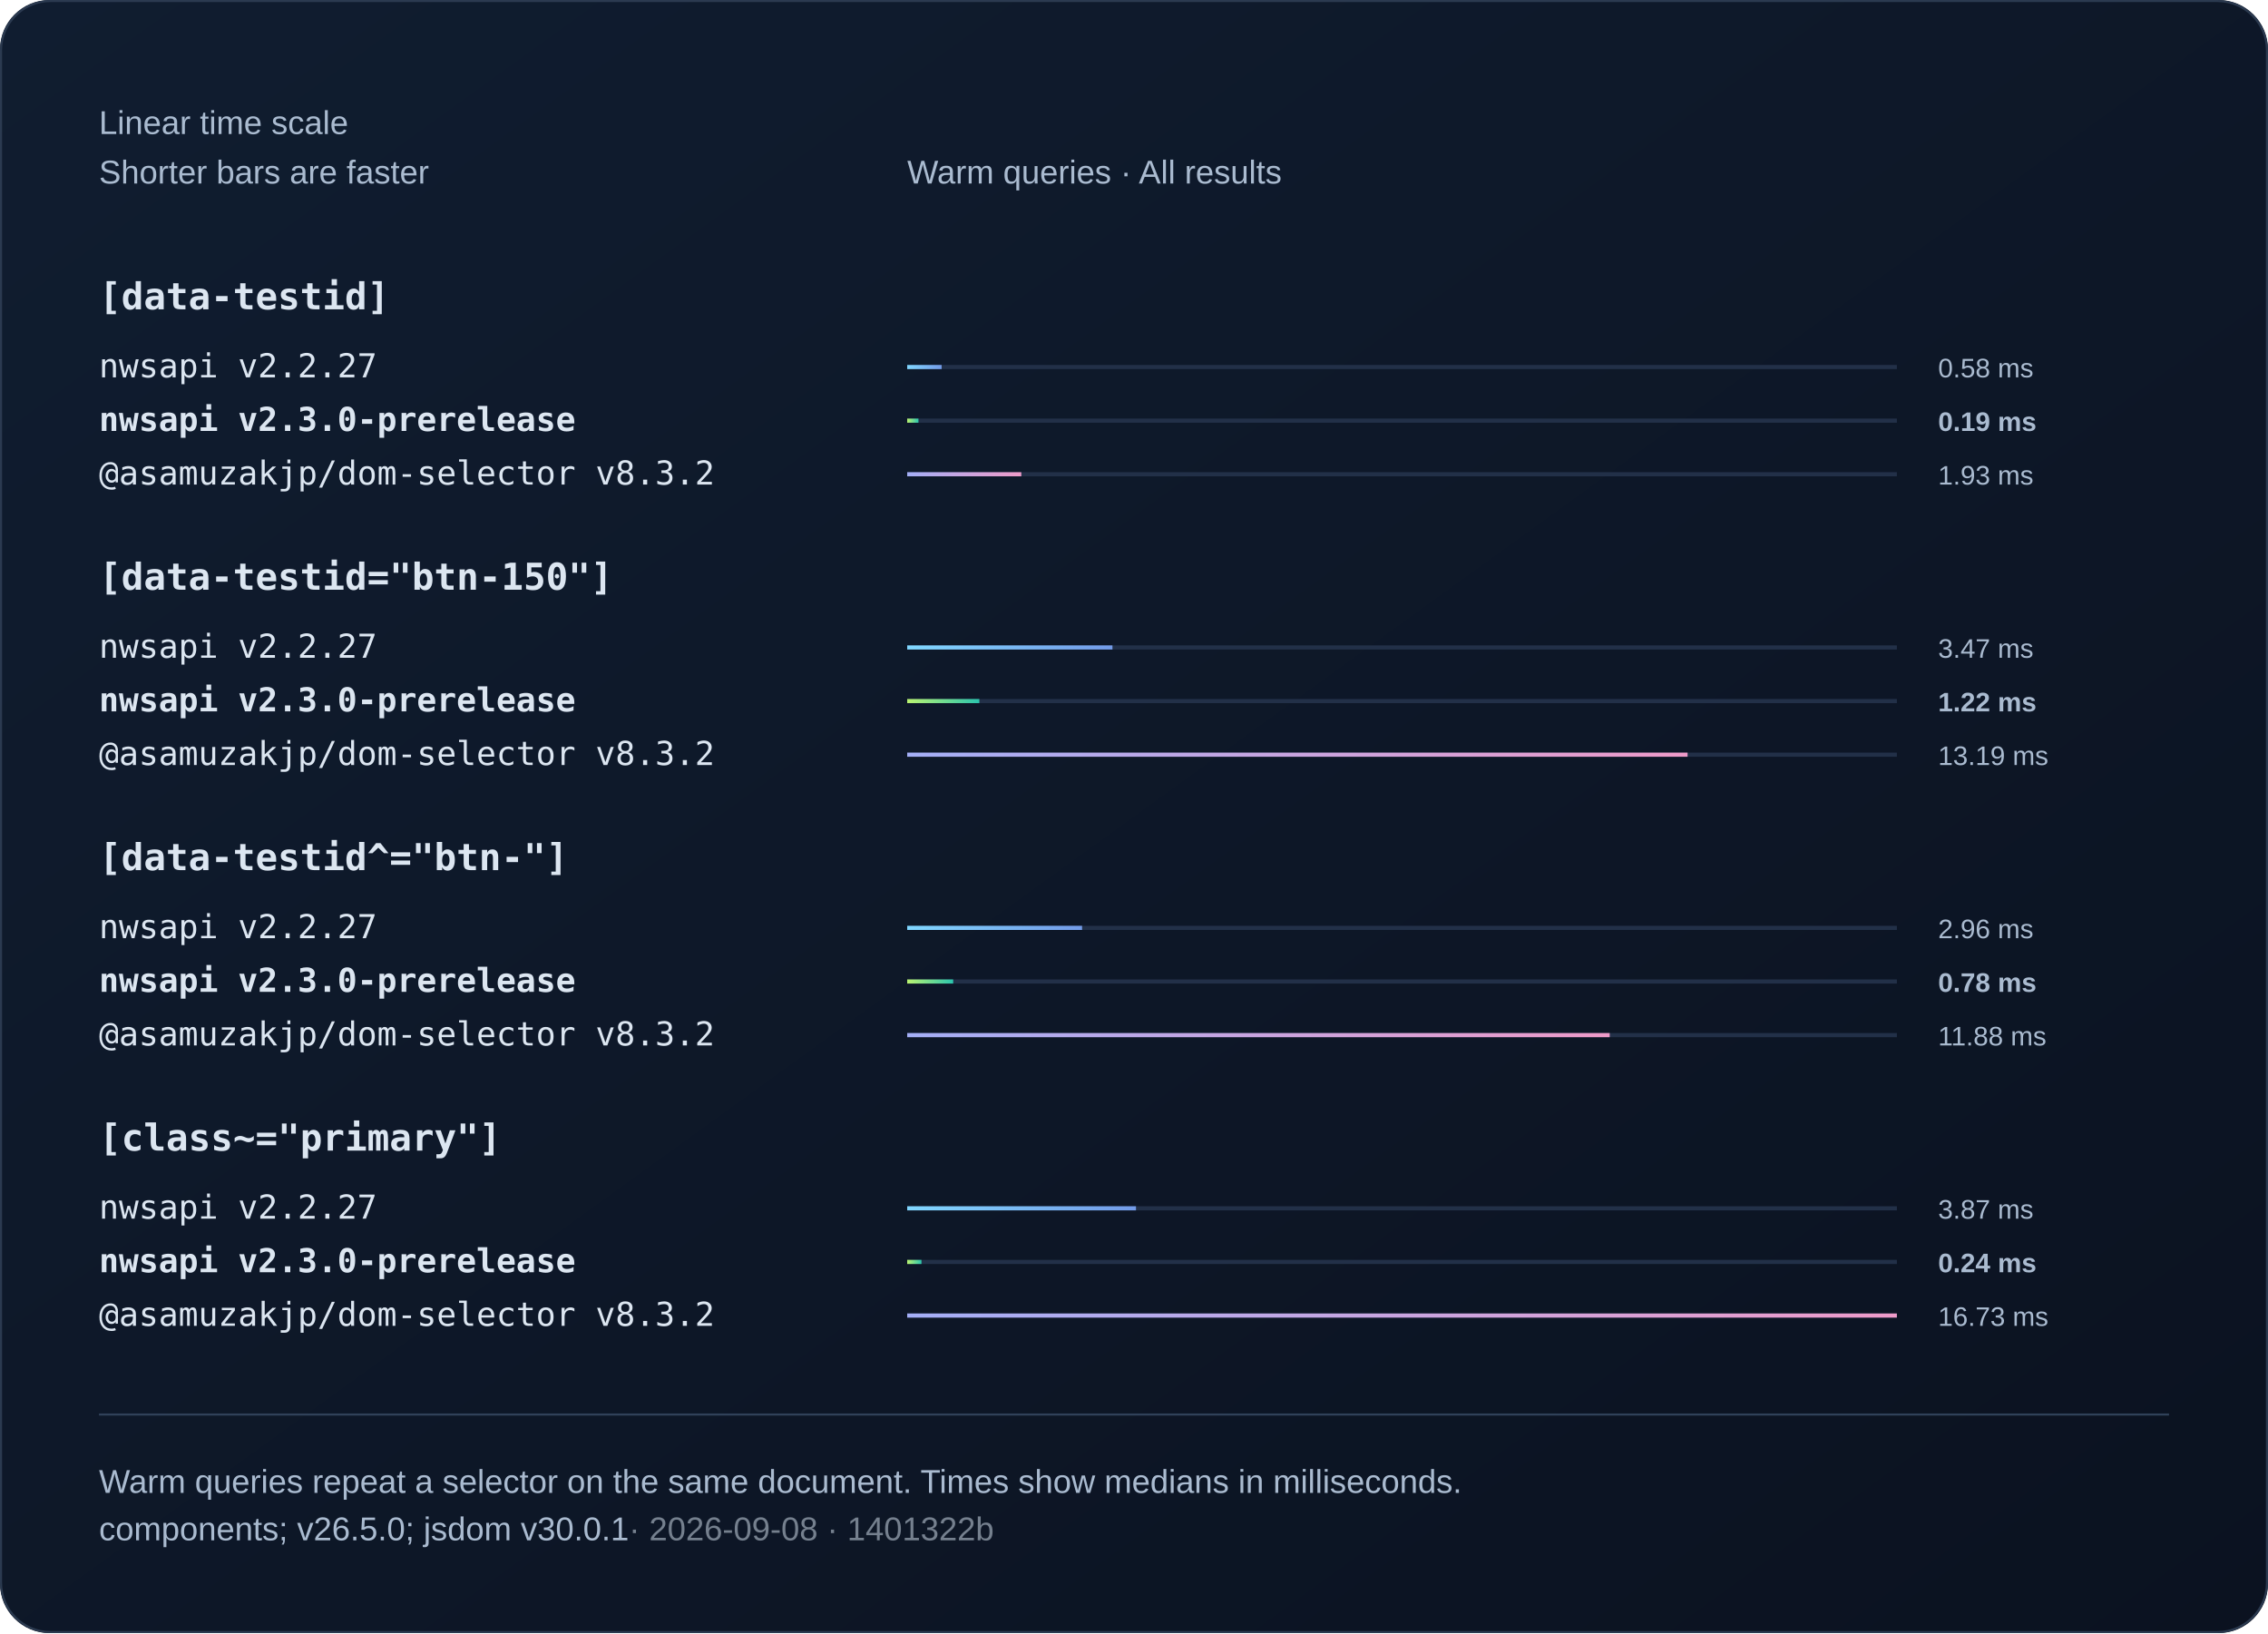
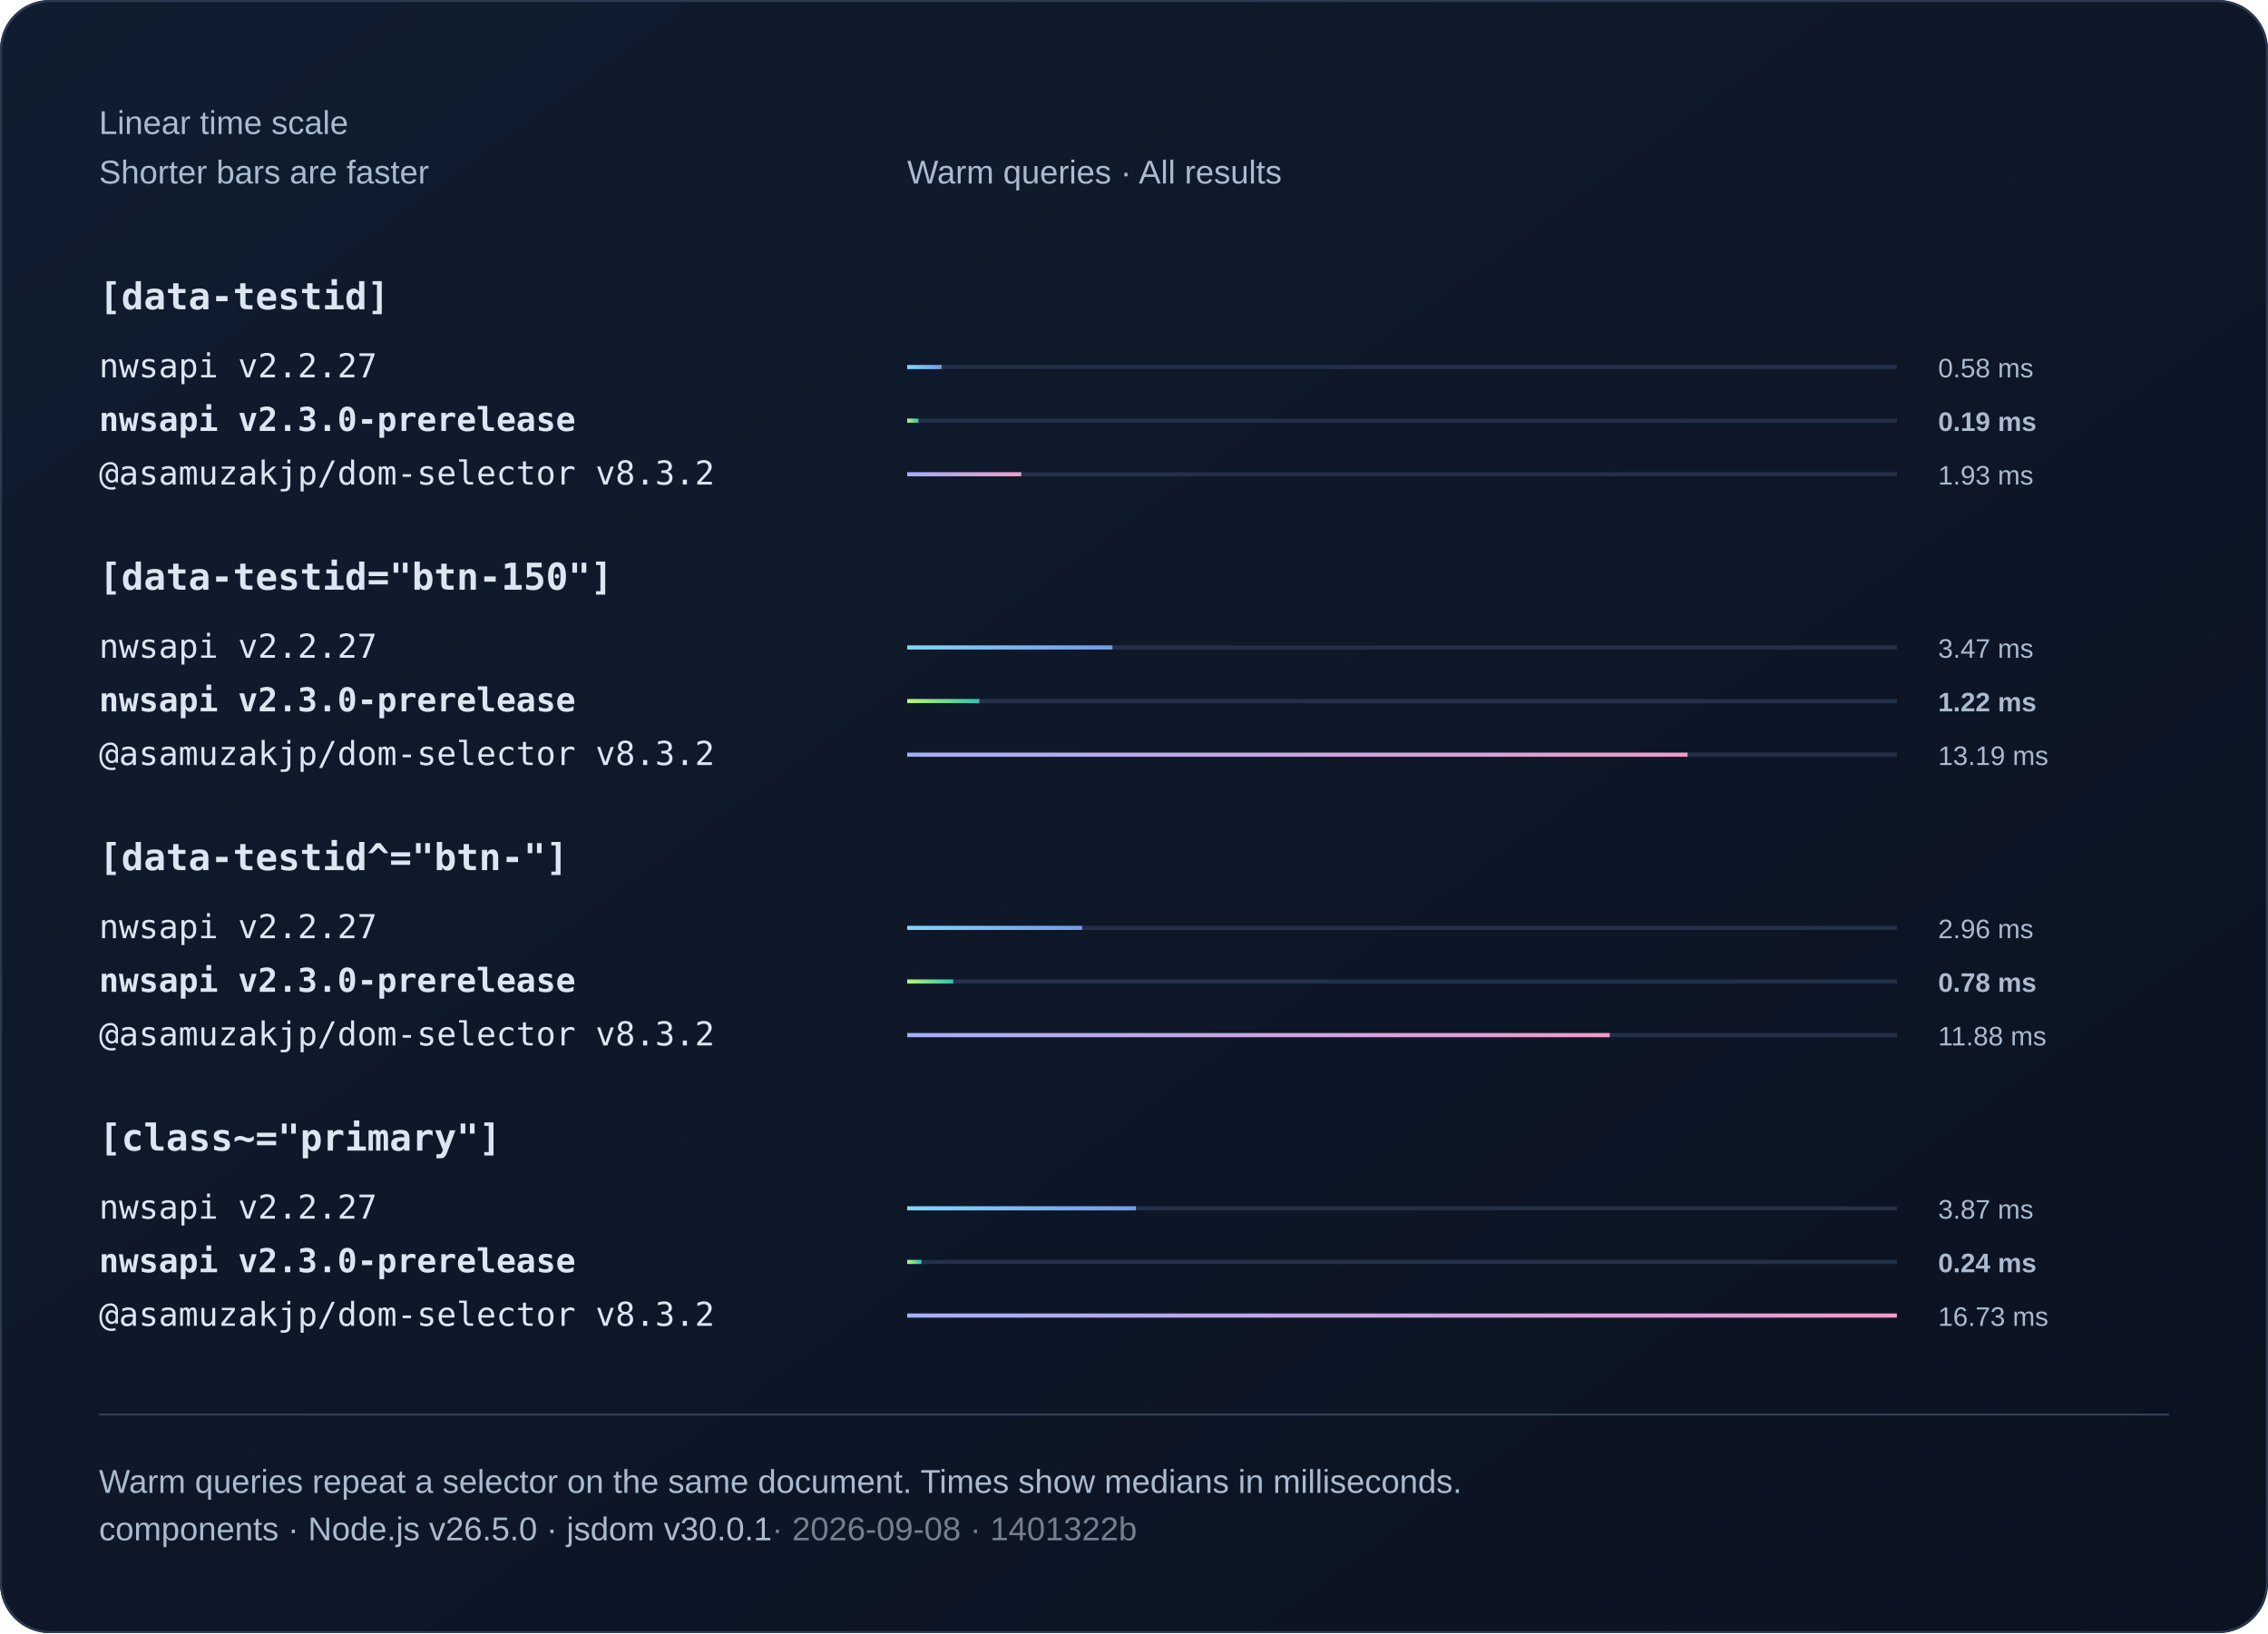
<svg xmlns="http://www.w3.org/2000/svg" width="1100" height="792" viewBox="0 0 1100 792" role="img">
  <defs>
    <linearGradient id="bg" x2="1" y2="1">
      <stop stop-color="#101d30" />
      <stop offset="1" stop-color="#0b1220" />
    </linearGradient>
    <linearGradient id="series0">
      <stop stop-color="#80d7ff" />
      <stop offset="1" stop-color="#739be8" />
    </linearGradient>
    <linearGradient id="series1">
      <stop stop-color="#baf471" />
      <stop offset="1" stop-color="#2bc5ae" />
    </linearGradient>
    <linearGradient id="series2">
      <stop stop-color="#a4aff7" />
      <stop offset="1" stop-color="#ef9bc9" />
    </linearGradient>
  </defs>
  <style>text{font-family:Arial,Helvetica,sans-serif;fill:#f0f5fa}
.muted{fill:#aabbd0;font:16px Arial,Helvetica,sans-serif}
.code{font:18px Consolas,Menlo,monospace;fill:#dce6f1}
.note .code{font:16px Consolas,Menlo,monospace}
.comparison{font-size:14px;font-variant-numeric:tabular-nums}
.tick{fill:#aabbd0;font-size:12px}
.time{fill:#aabbd0;font-size:13px;font-variant-numeric:tabular-nums}
.engine{font-size:16px}.selector{font-weight:600}.bar{transform-box:fill-box;transform-origin:left center;animation:fill 800ms ease-out 1 both}@keyframes fill{from{transform:scaleX(0)}to{transform:scaleX(1)}}@media(prefers-reduced-motion:reduce){.bar{animation:none}}</style>
  <rect width="1100" height="792" rx="24" fill="url(#bg)" />
  <rect x=".5" y=".5" width="1099" height="791" rx="24" fill="none" stroke="#2b3a50" />
  <text x="48" y="65" class="muted">Linear time scale</text>
  <text x="48" y="89" class="muted">Shorter bars are faster</text>
  <text x="440" y="89" class="muted">Warm queries · All results</text>
  <text x="48" y="150" class="code selector">[data-testid]</text>
  <g>
    <text x="48" y="183" class="code engine">nwsapi v2.2.27</text>
    <path d="M440 178h480" stroke="#223048" stroke-width="2" />
    <rect class="bar" x="440" y="177" width="16.69" height="2" fill="url(#series0)" />
    <text x="940" y="183" class="time">0.58 ms</text>
  </g>
  <g>
    <text x="48" y="209" class="code engine" style="font-weight:700">nwsapi v2.3.0-prerelease</text>
    <path d="M440 204h480" stroke="#223048" stroke-width="2" />
    <rect class="bar" x="440" y="203" width="5.46" height="2" fill="url(#series1)" />
    <text x="940" y="209" class="time" style="font-weight:700">0.19 ms</text>
  </g>
  <g>
    <text x="48" y="235" class="code engine">@asamuzakjp/dom-selector v8.3.2</text>
    <path d="M440 230h480" stroke="#223048" stroke-width="2" />
    <rect class="bar" x="440" y="229" width="55.34" height="2" fill="url(#series2)" />
    <text x="940" y="235" class="time">1.93 ms</text>
  </g>
  <text x="48" y="286" class="code selector">[data-testid="btn-150"]</text>
  <g>
    <text x="48" y="319" class="code engine">nwsapi v2.2.27</text>
    <path d="M440 314h480" stroke="#223048" stroke-width="2" />
    <rect class="bar" x="440" y="313" width="99.55" height="2" fill="url(#series0)" />
    <text x="940" y="319" class="time">3.47 ms</text>
  </g>
  <g>
    <text x="48" y="345" class="code engine" style="font-weight:700">nwsapi v2.3.0-prerelease</text>
    <path d="M440 340h480" stroke="#223048" stroke-width="2" />
    <rect class="bar" x="440" y="339" width="35" height="2" fill="url(#series1)" />
    <text x="940" y="345" class="time" style="font-weight:700">1.22 ms</text>
  </g>
  <g>
    <text x="48" y="371" class="code engine">@asamuzakjp/dom-selector v8.3.2</text>
    <path d="M440 366h480" stroke="#223048" stroke-width="2" />
    <rect class="bar" x="440" y="365" width="378.48" height="2" fill="url(#series2)" />
    <text x="940" y="371" class="time">13.19 ms</text>
  </g>
  <text x="48" y="422" class="code selector">[data-testid^="btn-"]</text>
  <g>
    <text x="48" y="455" class="code engine">nwsapi v2.2.27</text>
    <path d="M440 450h480" stroke="#223048" stroke-width="2" />
    <rect class="bar" x="440" y="449" width="84.82" height="2" fill="url(#series0)" />
    <text x="940" y="455" class="time">2.96 ms</text>
  </g>
  <g>
    <text x="48" y="481" class="code engine" style="font-weight:700">nwsapi v2.3.0-prerelease</text>
    <path d="M440 476h480" stroke="#223048" stroke-width="2" />
    <rect class="bar" x="440" y="475" width="22.31" height="2" fill="url(#series1)" />
    <text x="940" y="481" class="time" style="font-weight:700">0.78 ms</text>
  </g>
  <g>
    <text x="48" y="507" class="code engine">@asamuzakjp/dom-selector v8.3.2</text>
    <path d="M440 502h480" stroke="#223048" stroke-width="2" />
    <rect class="bar" x="440" y="501" width="340.73" height="2" fill="url(#series2)" />
    <text x="940" y="507" class="time">11.88 ms</text>
  </g>
  <text x="48" y="558" class="code selector">[class~="primary"]</text>
  <g>
    <text x="48" y="591" class="code engine">nwsapi v2.2.27</text>
    <path d="M440 586h480" stroke="#223048" stroke-width="2" />
    <rect class="bar" x="440" y="585" width="110.96" height="2" fill="url(#series0)" />
    <text x="940" y="591" class="time">3.87 ms</text>
  </g>
  <g>
    <text x="48" y="617" class="code engine" style="font-weight:700">nwsapi v2.3.0-prerelease</text>
    <path d="M440 612h480" stroke="#223048" stroke-width="2" />
    <rect class="bar" x="440" y="611" width="6.92" height="2" fill="url(#series1)" />
    <text x="940" y="617" class="time" style="font-weight:700">0.24 ms</text>
  </g>
  <g>
    <text x="48" y="643" class="code engine">@asamuzakjp/dom-selector v8.3.2</text>
    <path d="M440 638h480" stroke="#223048" stroke-width="2" />
    <rect class="bar" x="440" y="637" width="480" height="2" fill="url(#series2)" />
    <text x="940" y="643" class="time">16.73 ms</text>
  </g>
  <path d="M48 686h1004" stroke="#304159" />
  <text x="48" y="724" class="muted">Warm queries repeat a selector on the same document. Times show medians in milliseconds.</text>
-   <text x="48" y="747" class="muted">components; v26.5.0; jsdom v30.0.1<tspan fill="#75808e"> · 2026-09-08 · 1401322b</tspan>
+   <text x="48" y="747" class="muted">components · Node.js v26.5.0 · jsdom v30.0.1<tspan fill="#75808e"> · 2026-09-08 · 1401322b</tspan>
  </text>
</svg>
